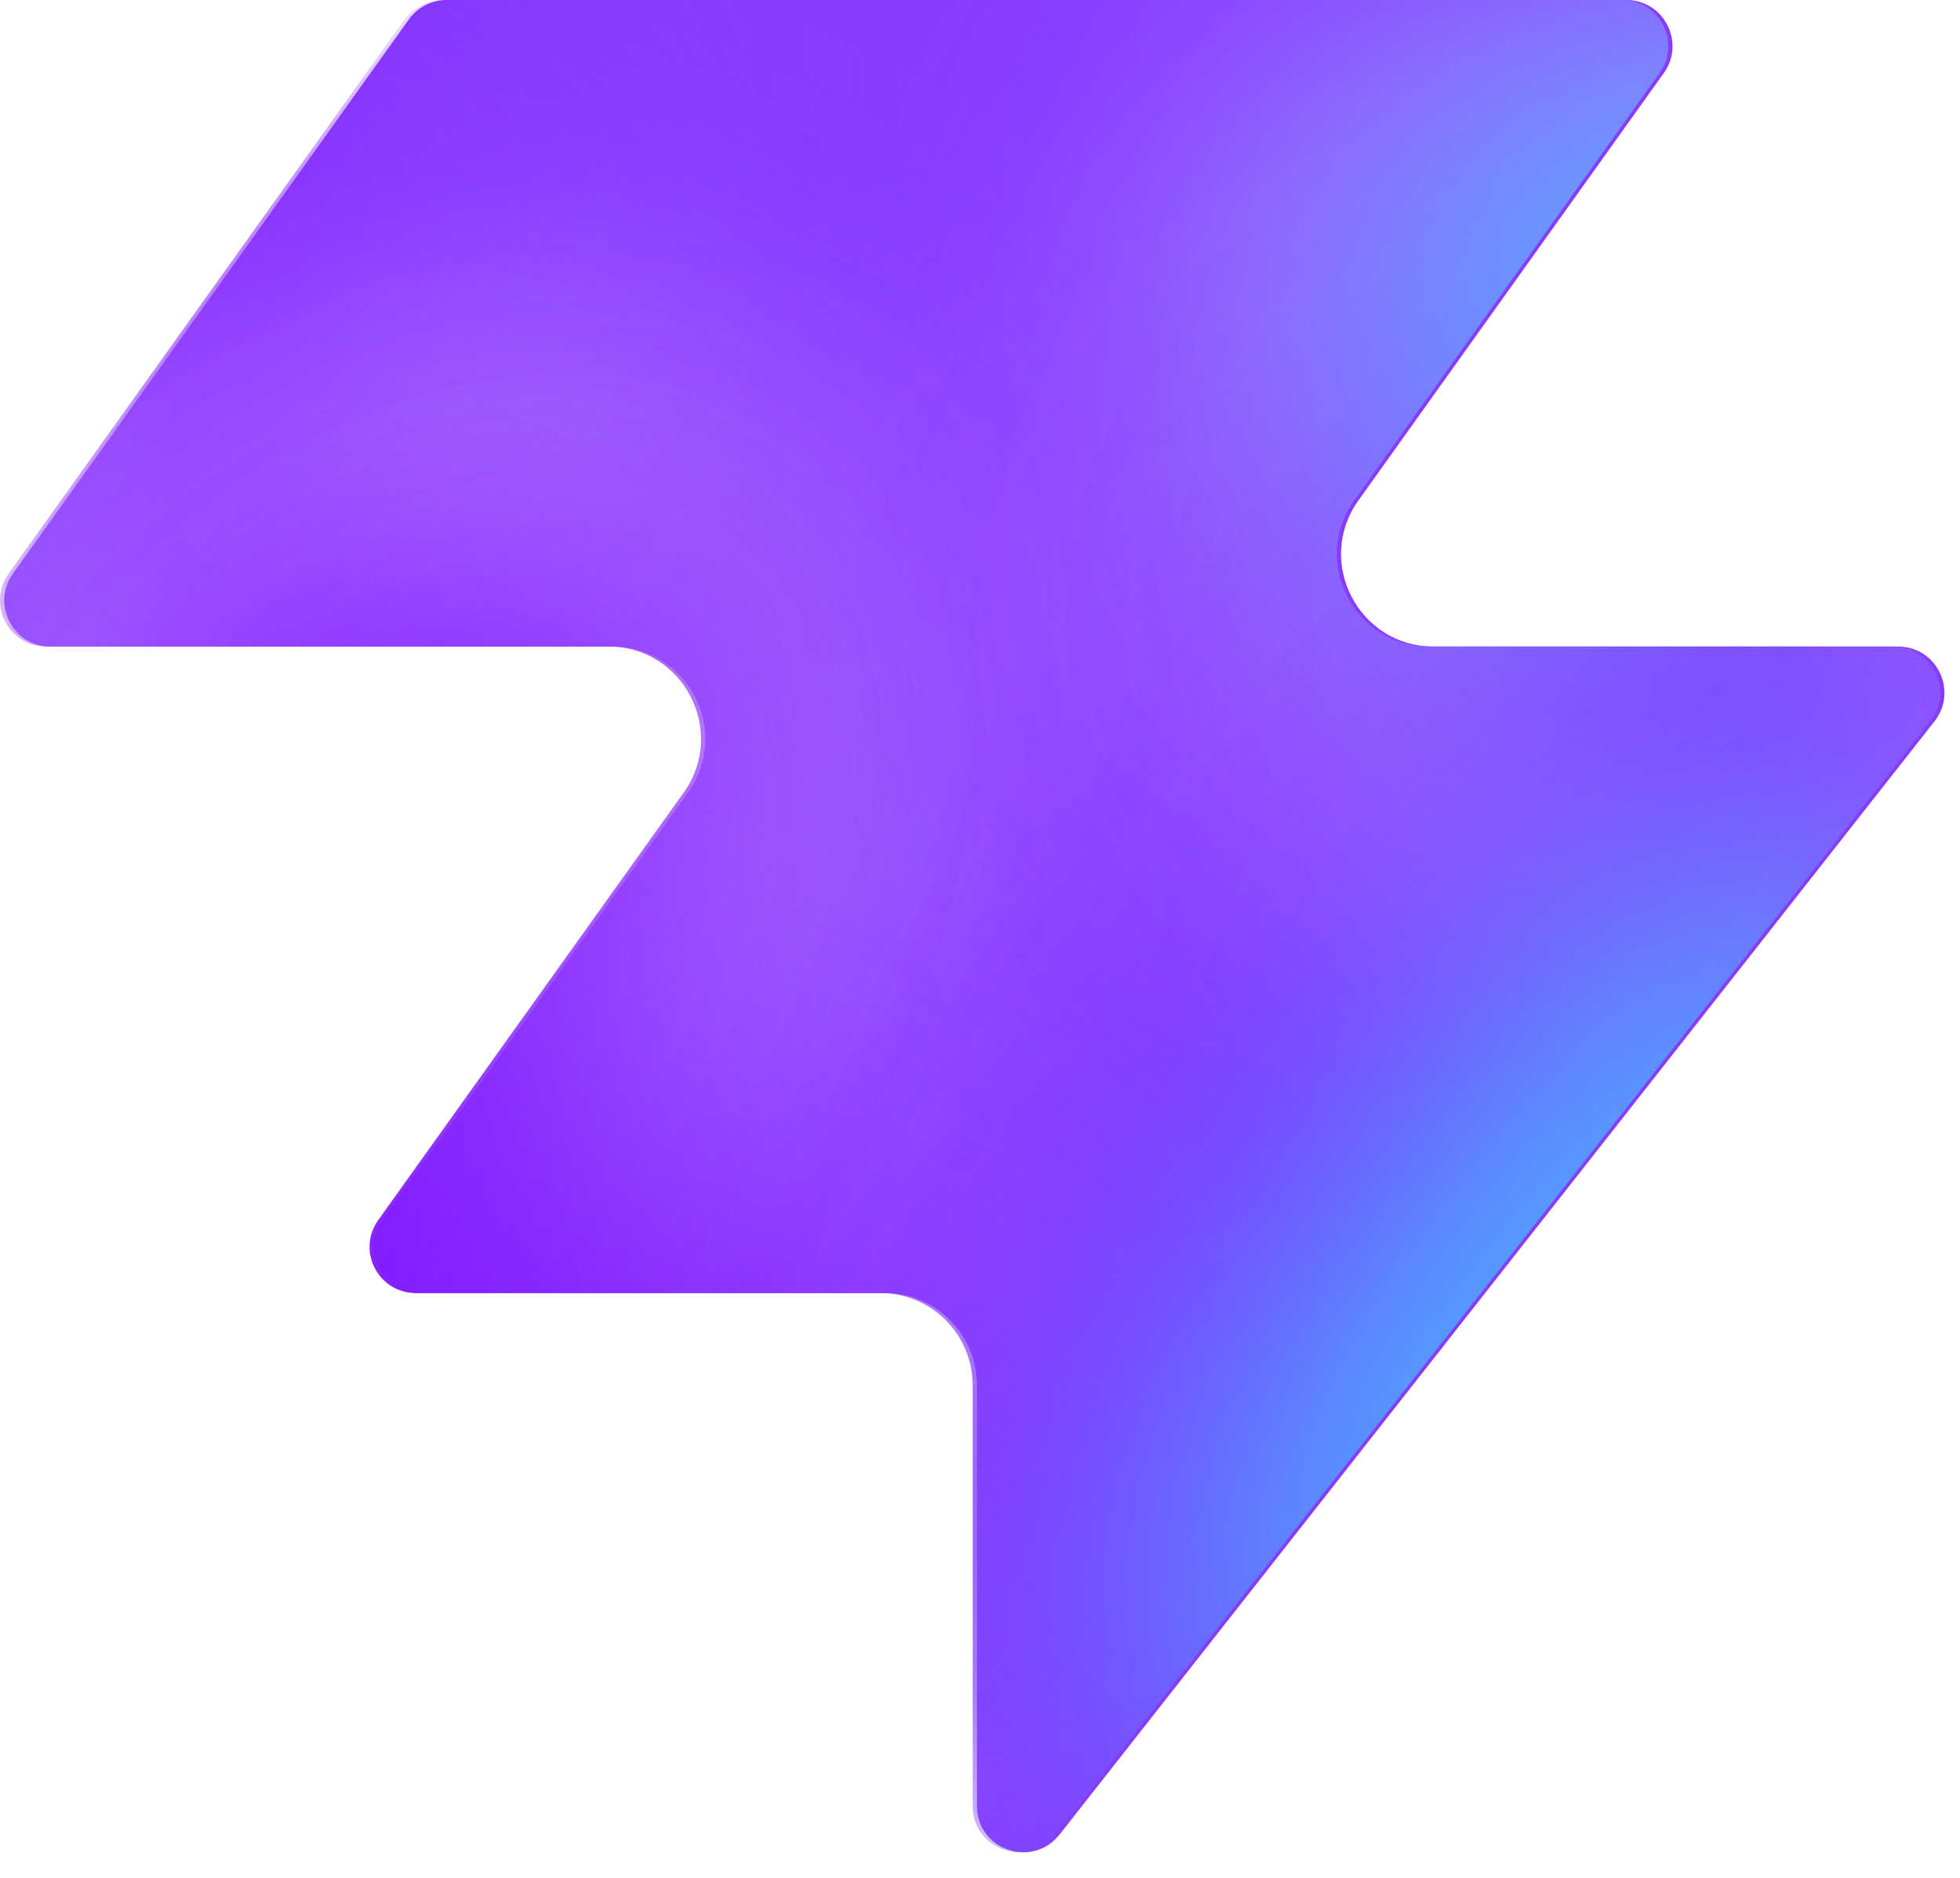
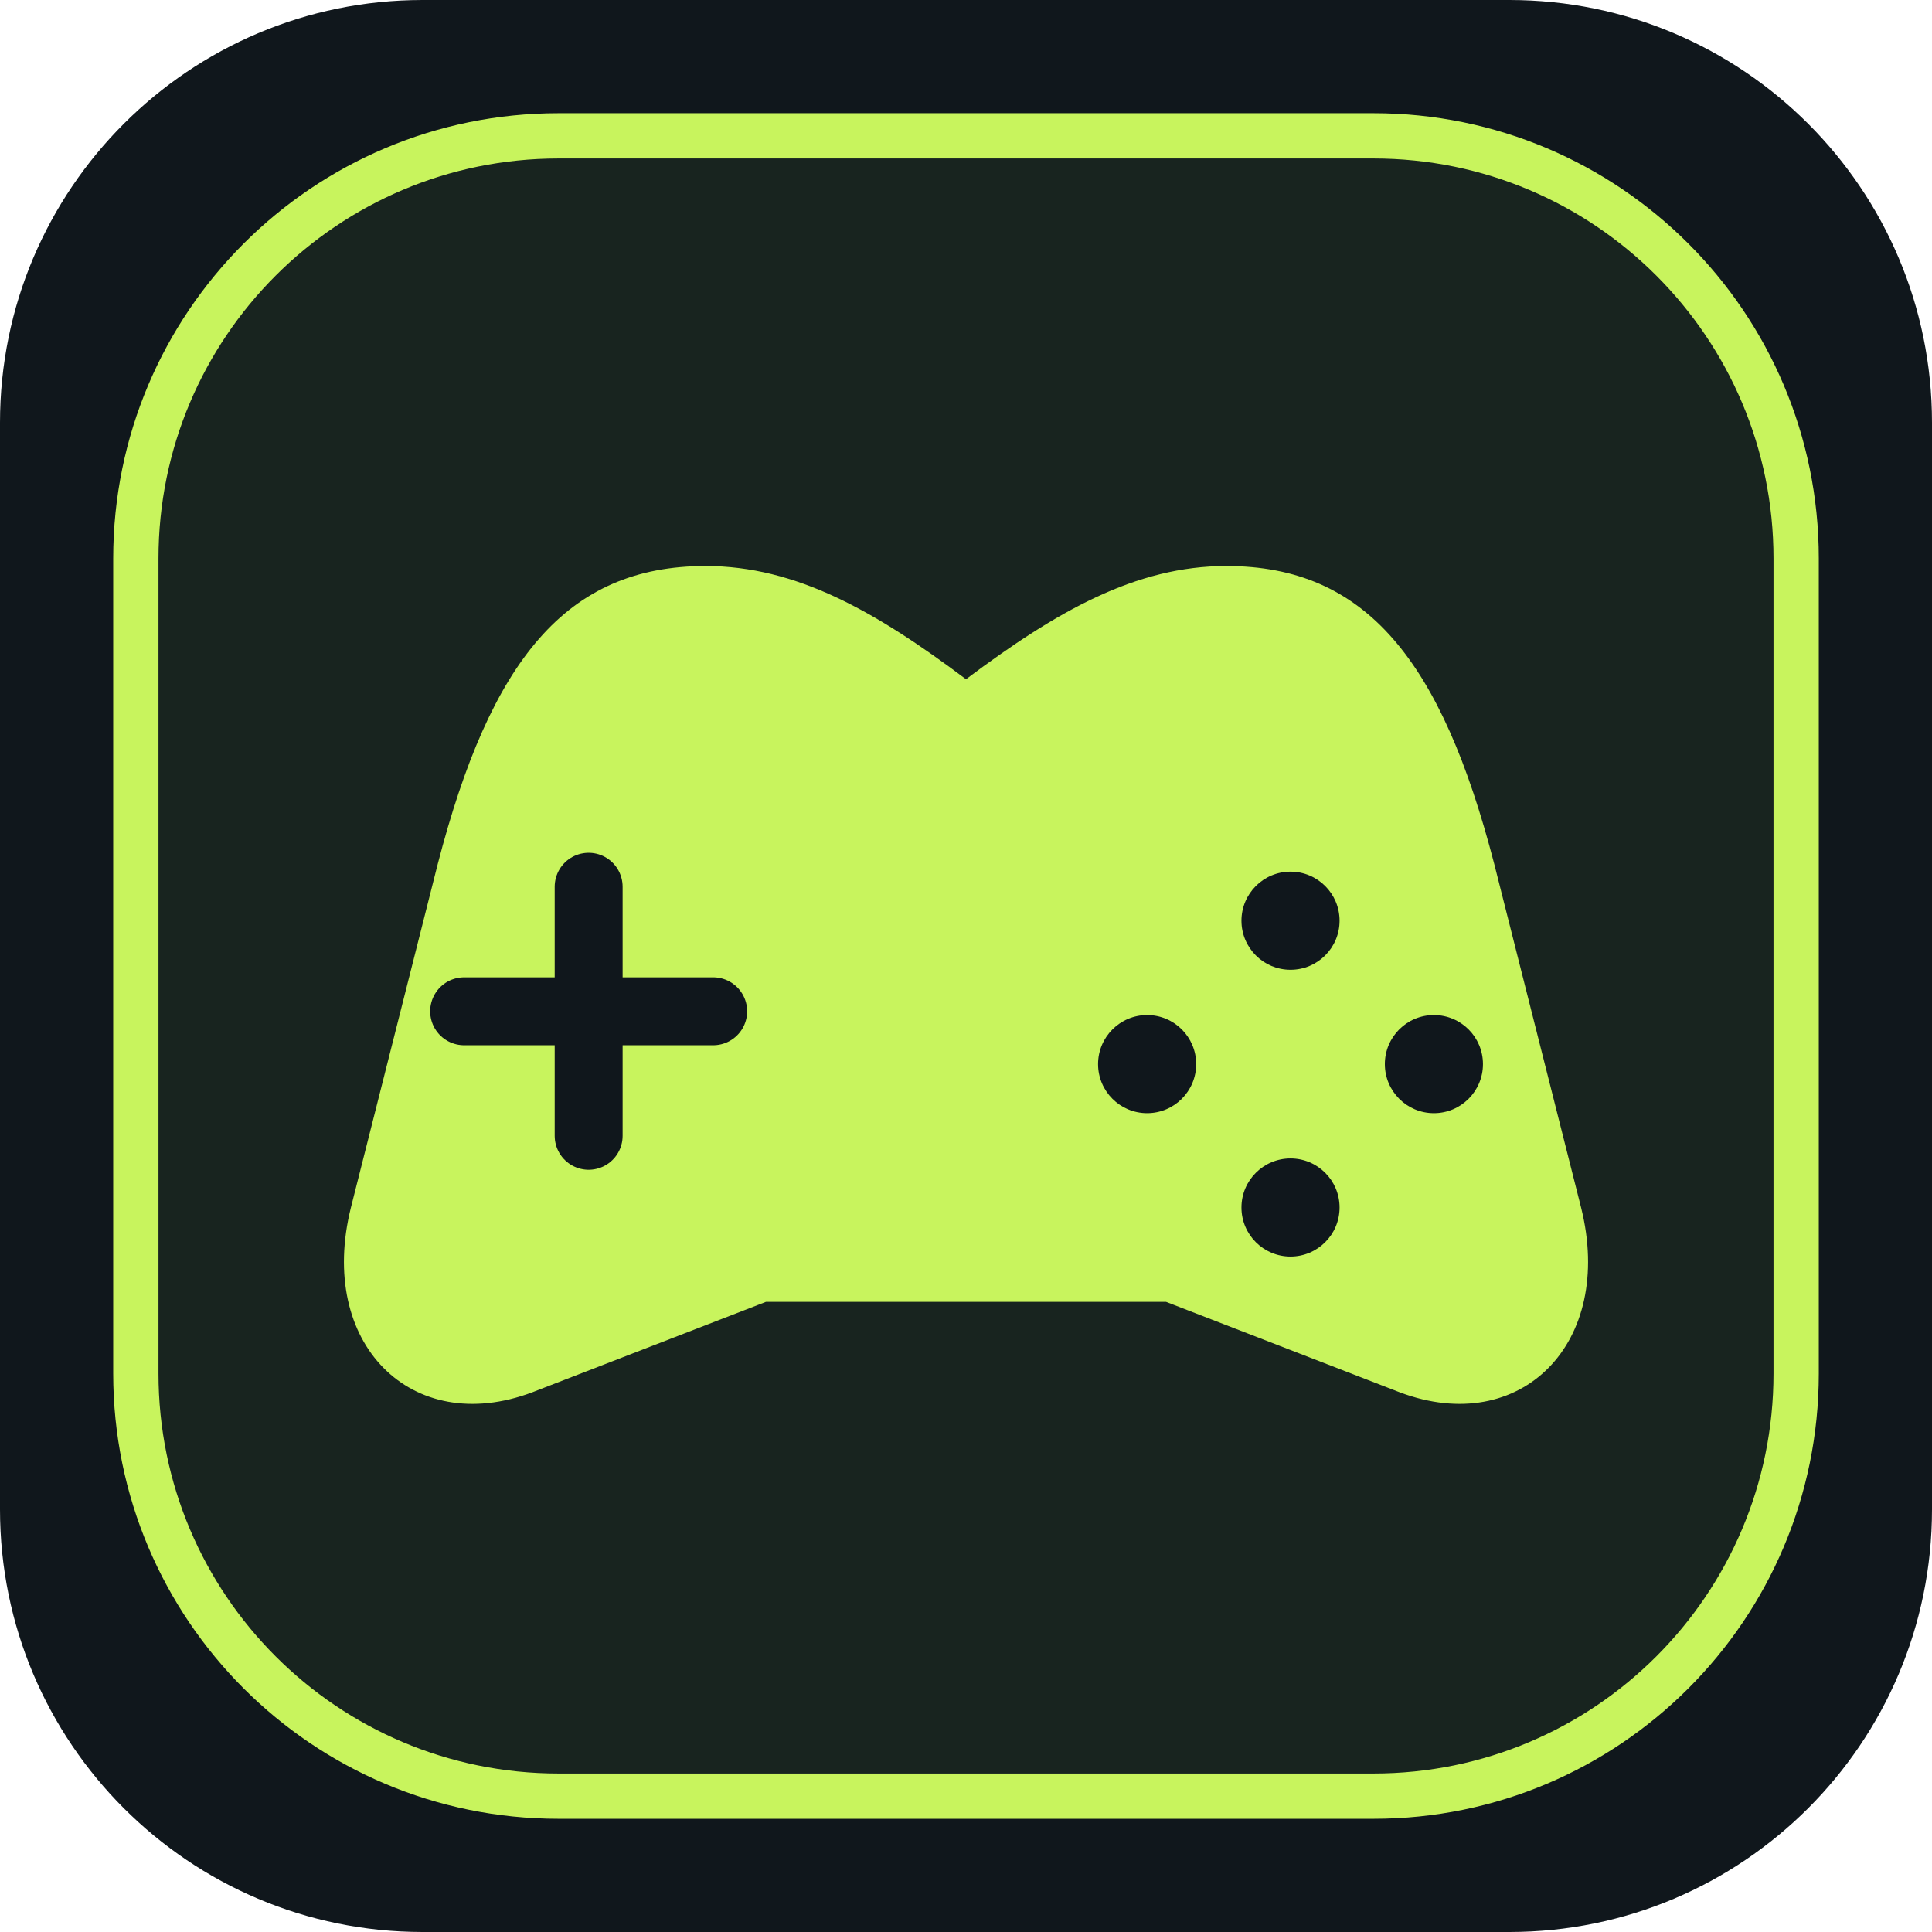
- <svg xmlns="http://www.w3.org/2000/svg" width="48" height="46" fill="none" viewBox="0 0 48 46">
-   <path fill="#863bff" d="M25.946 44.938c-.664.845-2.021.375-2.021-.698V33.937a2.26 2.26 0 0 0-2.262-2.262H10.287c-.92 0-1.456-1.04-.92-1.788l7.48-10.471c1.07-1.497 0-3.578-1.842-3.578H1.237c-.92 0-1.456-1.04-.92-1.788L10.013.474c.214-.297.556-.474.92-.474h28.894c.92 0 1.456 1.04.92 1.788l-7.48 10.471c-1.07 1.498 0 3.579 1.842 3.579h11.377c.943 0 1.473 1.088.89 1.83L25.947 44.94z" style="fill:#863bff;fill:color(display-p3 .525 .23 1);fill-opacity:1" />
-   <mask id="a" width="48" height="46" x="0" y="0" maskUnits="userSpaceOnUse" style="mask-type:alpha">
-     <path fill="#000" d="M25.842 44.938c-.664.844-2.021.375-2.021-.698V33.937a2.26 2.26 0 0 0-2.262-2.262H10.183c-.92 0-1.456-1.04-.92-1.788l7.48-10.471c1.07-1.498 0-3.579-1.842-3.579H1.133c-.92 0-1.456-1.04-.92-1.787L9.91.473c.214-.297.556-.474.92-.474h28.894c.92 0 1.456 1.04.92 1.788l-7.48 10.471c-1.07 1.498 0 3.578 1.842 3.578h11.377c.943 0 1.473 1.088.89 1.832L25.843 44.94z" style="fill:#000;fill-opacity:1" />
-   </mask>
-   <g mask="url(#a)">
-     <g filter="url(#b)">
-       <ellipse cx="5.508" cy="14.704" fill="#ede6ff" rx="5.508" ry="14.704" style="fill:#ede6ff;fill:color(display-p3 .927 .903 1);fill-opacity:1" transform="matrix(.00324 1 1 -.00324 -4.47 31.516)" />
-     </g>
-     <g filter="url(#c)">
-       <ellipse cx="10.399" cy="29.851" fill="#ede6ff" rx="10.399" ry="29.851" style="fill:#ede6ff;fill:color(display-p3 .927 .903 1);fill-opacity:1" transform="matrix(.00324 1 1 -.00324 -39.328 7.883)" />
-     </g>
-     <g filter="url(#d)">
-       <ellipse cx="5.508" cy="30.487" fill="#7e14ff" rx="5.508" ry="30.487" style="fill:#7e14ff;fill:color(display-p3 .492 .077 1);fill-opacity:1" transform="rotate(89.814 -25.913 -14.639)scale(1 -1)" />
-     </g>
-     <g filter="url(#e)">
-       <ellipse cx="5.508" cy="30.599" fill="#7e14ff" rx="5.508" ry="30.599" style="fill:#7e14ff;fill:color(display-p3 .492 .077 1);fill-opacity:1" transform="rotate(89.814 -32.644 -3.334)scale(1 -1)" />
-     </g>
-     <g filter="url(#f)">
-       <ellipse cx="5.508" cy="30.599" fill="#7e14ff" rx="5.508" ry="30.599" style="fill:#7e14ff;fill:color(display-p3 .492 .077 1);fill-opacity:1" transform="matrix(.00324 1 1 -.00324 -34.34 30.47)" />
-     </g>
-     <g filter="url(#g)">
-       <ellipse cx="14.072" cy="22.078" fill="#ede6ff" rx="14.072" ry="22.078" style="fill:#ede6ff;fill:color(display-p3 .927 .903 1);fill-opacity:1" transform="rotate(93.35 24.506 48.493)scale(-1 1)" />
-     </g>
-     <g filter="url(#h)">
-       <ellipse cx="3.47" cy="21.501" fill="#7e14ff" rx="3.47" ry="21.501" style="fill:#7e14ff;fill:color(display-p3 .492 .077 1);fill-opacity:1" transform="rotate(89.009 28.708 47.59)scale(-1 1)" />
-     </g>
-     <g filter="url(#i)">
-       <ellipse cx="3.47" cy="21.501" fill="#7e14ff" rx="3.47" ry="21.501" style="fill:#7e14ff;fill:color(display-p3 .492 .077 1);fill-opacity:1" transform="rotate(89.009 28.708 47.59)scale(-1 1)" />
-     </g>
-     <g filter="url(#j)">
-       <ellipse cx=".387" cy="8.972" fill="#7e14ff" rx="4.407" ry="29.108" style="fill:#7e14ff;fill:color(display-p3 .492 .077 1);fill-opacity:1" transform="rotate(39.51 .387 8.972)" />
-     </g>
-     <g filter="url(#k)">
-       <ellipse cx="47.523" cy="-6.092" fill="#7e14ff" rx="4.407" ry="29.108" style="fill:#7e14ff;fill:color(display-p3 .492 .077 1);fill-opacity:1" transform="rotate(37.892 47.523 -6.092)" />
-     </g>
-     <g filter="url(#l)">
-       <ellipse cx="41.412" cy="6.333" fill="#47bfff" rx="5.971" ry="9.665" style="fill:#47bfff;fill:color(display-p3 .28 .748 1);fill-opacity:1" transform="rotate(37.892 41.412 6.333)" />
-     </g>
-     <g filter="url(#m)">
-       <ellipse cx="-1.879" cy="38.332" fill="#7e14ff" rx="4.407" ry="29.108" style="fill:#7e14ff;fill:color(display-p3 .492 .077 1);fill-opacity:1" transform="rotate(37.892 -1.88 38.332)" />
-     </g>
-     <g filter="url(#n)">
-       <ellipse cx="-1.879" cy="38.332" fill="#7e14ff" rx="4.407" ry="29.108" style="fill:#7e14ff;fill:color(display-p3 .492 .077 1);fill-opacity:1" transform="rotate(37.892 -1.88 38.332)" />
-     </g>
-     <g filter="url(#o)">
-       <ellipse cx="35.651" cy="29.907" fill="#7e14ff" rx="4.407" ry="29.108" style="fill:#7e14ff;fill:color(display-p3 .492 .077 1);fill-opacity:1" transform="rotate(37.892 35.651 29.907)" />
-     </g>
-     <g filter="url(#p)">
-       <ellipse cx="38.418" cy="32.4" fill="#47bfff" rx="5.971" ry="15.297" style="fill:#47bfff;fill:color(display-p3 .28 .748 1);fill-opacity:1" transform="rotate(37.892 38.418 32.4)" />
-     </g>
-   </g>
-   <defs>
-     <filter id="b" width="60.045" height="41.654" x="-19.77" y="16.149" color-interpolation-filters="sRGB" filterUnits="userSpaceOnUse">
-       <feFlood flood-opacity="0" result="BackgroundImageFix" />
-       <feBlend in="SourceGraphic" in2="BackgroundImageFix" result="shape" />
-       <feGaussianBlur result="effect1_foregroundBlur_2002_17158" stdDeviation="7.659" />
-     </filter>
-     <filter id="c" width="90.34" height="51.437" x="-54.613" y="-7.533" color-interpolation-filters="sRGB" filterUnits="userSpaceOnUse">
-       <feFlood flood-opacity="0" result="BackgroundImageFix" />
-       <feBlend in="SourceGraphic" in2="BackgroundImageFix" result="shape" />
-       <feGaussianBlur result="effect1_foregroundBlur_2002_17158" stdDeviation="7.659" />
-     </filter>
-     <filter id="d" width="79.355" height="29.4" x="-49.64" y="2.03" color-interpolation-filters="sRGB" filterUnits="userSpaceOnUse">
-       <feFlood flood-opacity="0" result="BackgroundImageFix" />
-       <feBlend in="SourceGraphic" in2="BackgroundImageFix" result="shape" />
-       <feGaussianBlur result="effect1_foregroundBlur_2002_17158" stdDeviation="4.596" />
-     </filter>
-     <filter id="e" width="79.579" height="29.4" x="-45.045" y="20.029" color-interpolation-filters="sRGB" filterUnits="userSpaceOnUse">
-       <feFlood flood-opacity="0" result="BackgroundImageFix" />
-       <feBlend in="SourceGraphic" in2="BackgroundImageFix" result="shape" />
-       <feGaussianBlur result="effect1_foregroundBlur_2002_17158" stdDeviation="4.596" />
-     </filter>
-     <filter id="f" width="79.579" height="29.4" x="-43.513" y="21.178" color-interpolation-filters="sRGB" filterUnits="userSpaceOnUse">
-       <feFlood flood-opacity="0" result="BackgroundImageFix" />
-       <feBlend in="SourceGraphic" in2="BackgroundImageFix" result="shape" />
-       <feGaussianBlur result="effect1_foregroundBlur_2002_17158" stdDeviation="4.596" />
-     </filter>
-     <filter id="g" width="74.749" height="58.852" x="15.756" y="-17.901" color-interpolation-filters="sRGB" filterUnits="userSpaceOnUse">
-       <feFlood flood-opacity="0" result="BackgroundImageFix" />
-       <feBlend in="SourceGraphic" in2="BackgroundImageFix" result="shape" />
-       <feGaussianBlur result="effect1_foregroundBlur_2002_17158" stdDeviation="7.659" />
-     </filter>
-     <filter id="h" width="61.377" height="25.362" x="23.548" y="2.284" color-interpolation-filters="sRGB" filterUnits="userSpaceOnUse">
-       <feFlood flood-opacity="0" result="BackgroundImageFix" />
-       <feBlend in="SourceGraphic" in2="BackgroundImageFix" result="shape" />
-       <feGaussianBlur result="effect1_foregroundBlur_2002_17158" stdDeviation="4.596" />
-     </filter>
-     <filter id="i" width="61.377" height="25.362" x="23.548" y="2.284" color-interpolation-filters="sRGB" filterUnits="userSpaceOnUse">
-       <feFlood flood-opacity="0" result="BackgroundImageFix" />
-       <feBlend in="SourceGraphic" in2="BackgroundImageFix" result="shape" />
-       <feGaussianBlur result="effect1_foregroundBlur_2002_17158" stdDeviation="4.596" />
-     </filter>
-     <filter id="j" width="56.045" height="63.649" x="-27.636" y="-22.853" color-interpolation-filters="sRGB" filterUnits="userSpaceOnUse">
-       <feFlood flood-opacity="0" result="BackgroundImageFix" />
-       <feBlend in="SourceGraphic" in2="BackgroundImageFix" result="shape" />
-       <feGaussianBlur result="effect1_foregroundBlur_2002_17158" stdDeviation="4.596" />
-     </filter>
-     <filter id="k" width="54.814" height="64.646" x="20.116" y="-38.415" color-interpolation-filters="sRGB" filterUnits="userSpaceOnUse">
-       <feFlood flood-opacity="0" result="BackgroundImageFix" />
-       <feBlend in="SourceGraphic" in2="BackgroundImageFix" result="shape" />
-       <feGaussianBlur result="effect1_foregroundBlur_2002_17158" stdDeviation="4.596" />
-     </filter>
-     <filter id="l" width="33.541" height="35.313" x="24.641" y="-11.323" color-interpolation-filters="sRGB" filterUnits="userSpaceOnUse">
-       <feFlood flood-opacity="0" result="BackgroundImageFix" />
-       <feBlend in="SourceGraphic" in2="BackgroundImageFix" result="shape" />
-       <feGaussianBlur result="effect1_foregroundBlur_2002_17158" stdDeviation="4.596" />
-     </filter>
-     <filter id="m" width="54.814" height="64.646" x="-29.286" y="6.009" color-interpolation-filters="sRGB" filterUnits="userSpaceOnUse">
-       <feFlood flood-opacity="0" result="BackgroundImageFix" />
-       <feBlend in="SourceGraphic" in2="BackgroundImageFix" result="shape" />
-       <feGaussianBlur result="effect1_foregroundBlur_2002_17158" stdDeviation="4.596" />
-     </filter>
-     <filter id="n" width="54.814" height="64.646" x="-29.286" y="6.009" color-interpolation-filters="sRGB" filterUnits="userSpaceOnUse">
-       <feFlood flood-opacity="0" result="BackgroundImageFix" />
-       <feBlend in="SourceGraphic" in2="BackgroundImageFix" result="shape" />
-       <feGaussianBlur result="effect1_foregroundBlur_2002_17158" stdDeviation="4.596" />
-     </filter>
-     <filter id="o" width="54.814" height="64.646" x="8.244" y="-2.416" color-interpolation-filters="sRGB" filterUnits="userSpaceOnUse">
-       <feFlood flood-opacity="0" result="BackgroundImageFix" />
-       <feBlend in="SourceGraphic" in2="BackgroundImageFix" result="shape" />
-       <feGaussianBlur result="effect1_foregroundBlur_2002_17158" stdDeviation="4.596" />
-     </filter>
-     <filter id="p" width="39.409" height="43.623" x="18.713" y="10.588" color-interpolation-filters="sRGB" filterUnits="userSpaceOnUse">
-       <feFlood flood-opacity="0" result="BackgroundImageFix" />
-       <feBlend in="SourceGraphic" in2="BackgroundImageFix" result="shape" />
-       <feGaussianBlur result="effect1_foregroundBlur_2002_17158" stdDeviation="4.596" />
-     </filter>
-   </defs>
+ <svg xmlns="http://www.w3.org/2000/svg" viewBox="0 0 512 512">
+   <rect width="512" height="512" rx="112" fill="#10171c" />
+   <rect x="36" y="36" width="440" height="440" rx="112" fill="#18241f" stroke="#c8f45d" stroke-width="12" />
+   <path d="M116 229c14-54 34-79 71-79 24 0 45 12 69 30 24-18 45-30 69-30 37 0 57 25 71 79l23 91c9 36-16 61-48 49l-62-24H203l-62 24c-32 12-57-13-48-49z" fill="#c8f45d" />
+   <path d="M156 235v66m-33-33h66" fill="none" stroke="#10171c" stroke-linecap="round" stroke-width="18" />
+   <circle cx="342" cy="244" r="13" fill="#10171c" />
+   <circle cx="380" cy="282" r="13" fill="#10171c" />
+   <circle cx="304" cy="282" r="13" fill="#10171c" />
+   <circle cx="342" cy="320" r="13" fill="#10171c" />
</svg>
